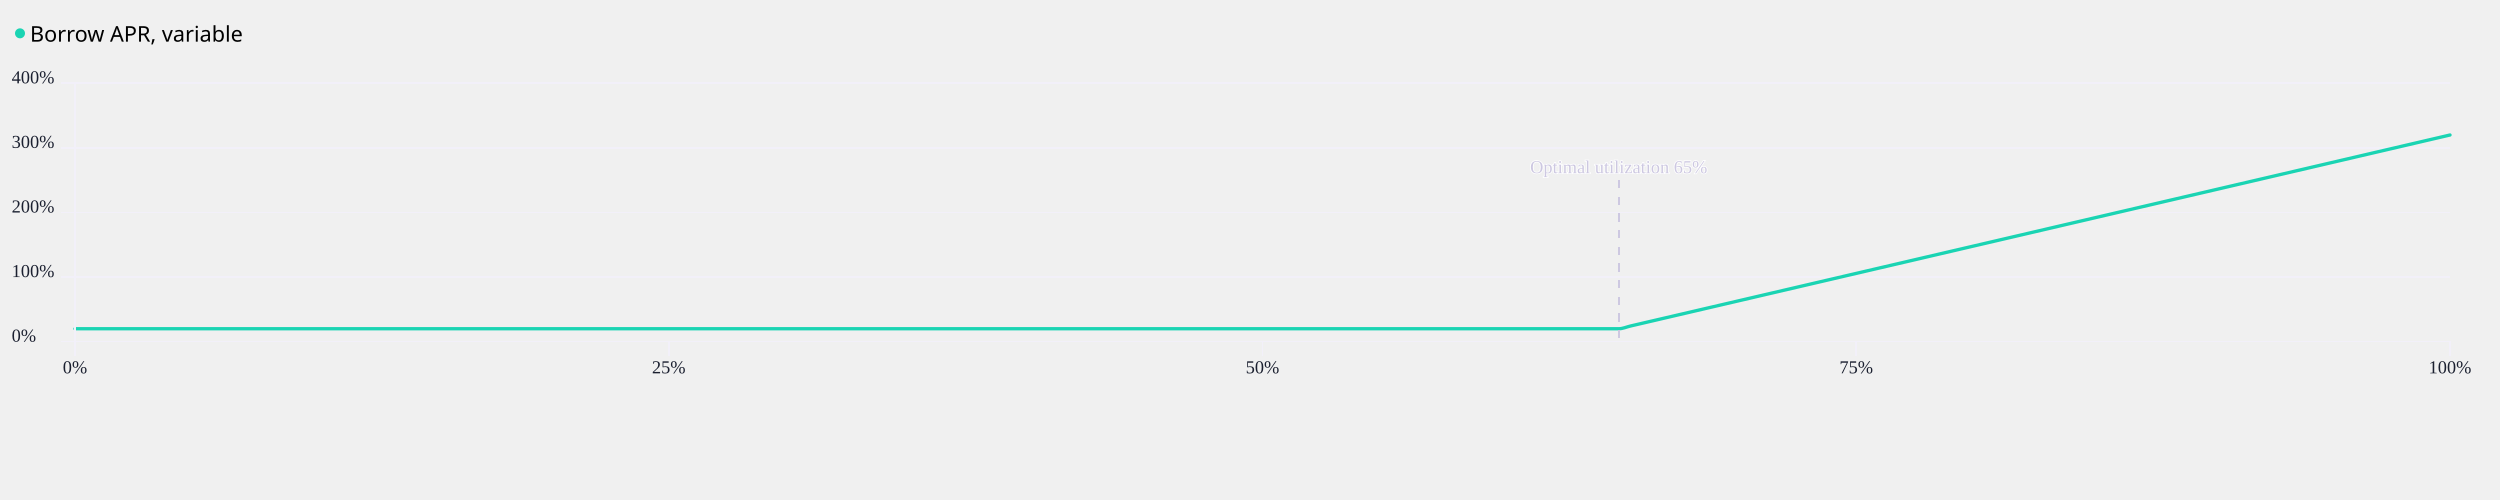
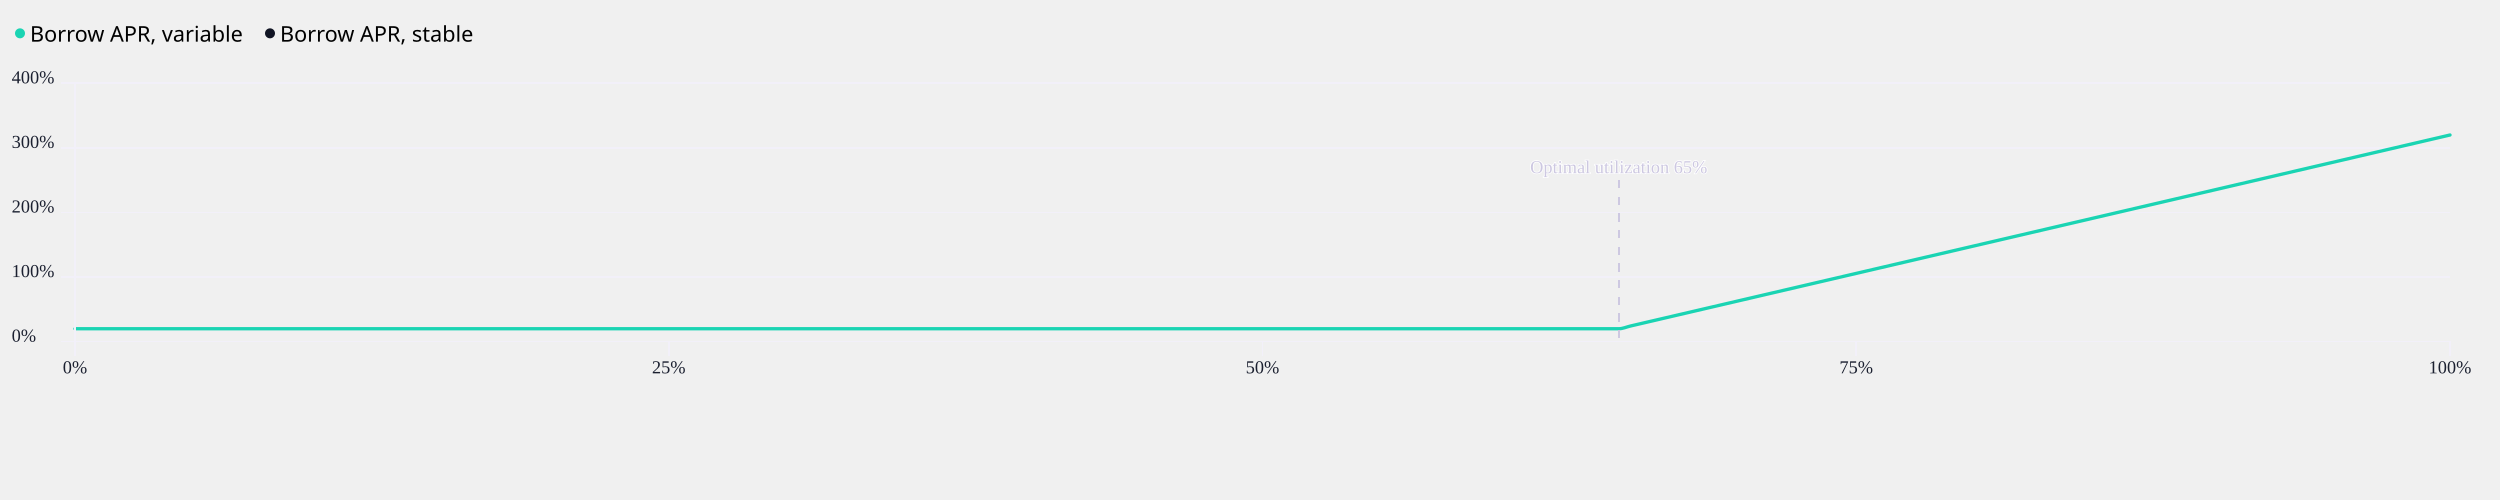
<svg xmlns="http://www.w3.org/2000/svg" style="background: white;" width="1500" height="300">
  <g style="color: black; font-size: 13px; font-family: sans-serif; transform: translate(18px, 25px);">
    <g>
      <circle r="3" cx="-6" cy="-5" style="fill: #1AD4B3" />
      <text>Borrow APR, variable</text>
+     </g>
+     <g style="transform: translateX(150px);">
+       <circle r="3" cx="-6" cy="-5" style="fill: #101423" />
+       <text>Borrow APR, stable</text>
    </g>
  </g>
  <g class="visx-group" transform="translate(45, 50)">
    <g class="visx-group visx-rows" transform="translate(0, 0)">
      <line class="visx-line" x1="0" y1="155" x2="1425" y2="155" fill="transparent" shape-rendering="crispEdges" stroke="#F2F0F9" stroke-width="1" pointer-events="none" />
      <line class="visx-line" x1="0" y1="116.25" x2="1425" y2="116.25" fill="transparent" shape-rendering="crispEdges" stroke="#F2F0F9" stroke-width="1" pointer-events="none" />
      <line class="visx-line" x1="0" y1="77.5" x2="1425" y2="77.5" fill="transparent" shape-rendering="crispEdges" stroke="#F2F0F9" stroke-width="1" pointer-events="none" />
      <line class="visx-line" x1="0" y1="38.75" x2="1425" y2="38.75" fill="transparent" shape-rendering="crispEdges" stroke="#F2F0F9" stroke-width="1" pointer-events="none" />
      <line class="visx-line" x1="0" y1="0" x2="1425" y2="0" fill="transparent" shape-rendering="crispEdges" stroke="#F2F0F9" stroke-width="1" pointer-events="none" />
    </g>
    <path class="visx-linepath" d="M0,147.25C2.375,147.25,4.75,147.25,7.125,147.25C9.5,147.25,11.875,147.25,14.25,147.25C16.625,147.25,19,147.25,21.375,147.25C23.75,147.25,26.125,147.25,28.5,147.25C30.875,147.25,33.25,147.25,35.625,147.25C38,147.25,40.375,147.25,42.75,147.25C45.125,147.25,47.5,147.25,49.875,147.25C52.25,147.25,54.625,147.25,57,147.25C59.375,147.25,61.75,147.25,64.125,147.25C66.5,147.25,68.875,147.25,71.25,147.25C73.625,147.25,76,147.25,78.375,147.25C80.75,147.25,83.125,147.25,85.5,147.25C87.875,147.25,90.25,147.25,92.625,147.25C95,147.25,97.375,147.25,99.75,147.25C102.125,147.25,104.5,147.25,106.875,147.25C109.25,147.25,111.625,147.25,114,147.25C116.375,147.25,118.75,147.25,121.125,147.25C123.5,147.25,125.875,147.25,128.25,147.25C130.625,147.25,133,147.25,135.375,147.25C137.75,147.25,140.125,147.25,142.5,147.25C144.875,147.25,147.25,147.25,149.625,147.25C152,147.25,154.375,147.25,156.75,147.25C159.125,147.25,161.5,147.25,163.875,147.25C166.25,147.25,168.625,147.25,171,147.25C173.375,147.25,175.75,147.25,178.125,147.25C180.5,147.25,182.875,147.25,185.25,147.25C187.625,147.25,190,147.25,192.375,147.25C194.75,147.25,197.125,147.25,199.5,147.25C201.875,147.25,204.25,147.25,206.625,147.25C209,147.25,211.375,147.25,213.75,147.25C216.125,147.25,218.5,147.25,220.875,147.25C223.25,147.25,225.625,147.25,228,147.25C230.375,147.25,232.75,147.25,235.125,147.25C237.5,147.25,239.875,147.25,242.25,147.25C244.625,147.25,247,147.25,249.375,147.25C251.75,147.25,254.125,147.25,256.5,147.25C258.875,147.25,261.25,147.25,263.625,147.25C266,147.25,268.375,147.25,270.75,147.25C273.125,147.25,275.5,147.25,277.875,147.25C280.25,147.25,282.625,147.25,285,147.25C287.375,147.25,289.75,147.25,292.125,147.25C294.5,147.25,296.875,147.25,299.25,147.25C301.625,147.25,304,147.25,306.375,147.25C308.75,147.25,311.125,147.25,313.5,147.25C315.875,147.25,318.25,147.25,320.625,147.25C323,147.25,325.375,147.25,327.75,147.25C330.125,147.25,332.5,147.25,334.875,147.25C337.25,147.25,339.625,147.25,342,147.25C344.375,147.25,346.75,147.25,349.125,147.25C351.5,147.25,353.875,147.25,356.25,147.25C358.625,147.25,361,147.25,363.375,147.25C365.75,147.25,368.125,147.25,370.5,147.25C372.875,147.25,375.25,147.25,377.625,147.25C380,147.25,382.375,147.25,384.75,147.25C387.125,147.25,389.5,147.25,391.875,147.25C394.25,147.25,396.625,147.25,399,147.25C401.375,147.25,403.75,147.25,406.125,147.25C408.5,147.25,410.875,147.25,413.25,147.25C415.625,147.25,418,147.25,420.375,147.25C422.75,147.25,425.125,147.25,427.5,147.25C429.875,147.25,432.25,147.25,434.625,147.25C437,147.25,439.375,147.25,441.75,147.25C444.125,147.25,446.5,147.25,448.875,147.25C451.25,147.25,453.625,147.25,456,147.25C458.375,147.25,460.75,147.25,463.125,147.25C465.5,147.25,467.875,147.25,470.25,147.25C472.625,147.25,475,147.25,477.375,147.25C479.75,147.25,482.125,147.25,484.5,147.25C486.875,147.25,489.25,147.25,491.625,147.25C494,147.25,496.375,147.25,498.75,147.25C501.125,147.25,503.5,147.25,505.875,147.25C508.25,147.25,510.625,147.25,513,147.25C515.375,147.25,517.75,147.25,520.125,147.25C522.5,147.25,524.875,147.25,527.25,147.25C529.625,147.25,532,147.25,534.375,147.25C536.75,147.25,539.125,147.25,541.5,147.25C543.875,147.25,546.25,147.25,548.625,147.25C551,147.25,553.375,147.25,555.75,147.25C558.125,147.25,560.5,147.25,562.875,147.25C565.25,147.25,567.625,147.25,570,147.25C572.375,147.25,574.75,147.25,577.125,147.25C579.5,147.25,581.875,147.25,584.25,147.25C586.625,147.25,589,147.25,591.375,147.25C593.75,147.25,596.125,147.25,598.5,147.25C600.875,147.25,603.25,147.25,605.625,147.25C608,147.25,610.375,147.25,612.75,147.25C615.125,147.25,617.5,147.25,619.875,147.25C622.25,147.25,624.625,147.25,627,147.25C629.375,147.25,631.75,147.25,634.125,147.25C636.5,147.25,638.875,147.25,641.25,147.25C643.625,147.25,646,147.25,648.375,147.25C650.75,147.25,653.125,147.25,655.5,147.25C657.875,147.25,660.25,147.25,662.625,147.25C665,147.25,667.375,147.25,669.75,147.25C672.125,147.25,674.5,147.25,676.875,147.25C679.25,147.25,681.625,147.25,684,147.25C686.375,147.25,688.75,147.25,691.125,147.25C693.5,147.25,695.875,147.25,698.25,147.25C700.625,147.25,703,147.25,705.375,147.25C707.75,147.25,710.125,147.25,712.5,147.25C714.875,147.25,717.25,147.25,719.625,147.25C722,147.25,724.375,147.25,726.75,147.25C729.125,147.25,731.5,147.25,733.875,147.25C736.25,147.25,738.625,147.25,741,147.25C743.375,147.25,745.75,147.25,748.125,147.25C750.5,147.25,752.875,147.25,755.25,147.25C757.625,147.25,760,147.25,762.375,147.25C764.75,147.25,767.125,147.25,769.5,147.25C771.875,147.25,774.25,147.25,776.625,147.25C779,147.25,781.375,147.25,783.75,147.25C786.125,147.25,788.5,147.25,790.875,147.25C793.25,147.25,795.625,147.25,798,147.25C800.375,147.25,802.75,147.25,805.125,147.25C807.5,147.25,809.875,147.25,812.25,147.25C814.625,147.25,817,147.25,819.375,147.25C821.75,147.25,824.125,147.25,826.5,147.25C828.875,147.25,831.25,147.25,833.625,147.25C836,147.25,838.375,147.25,840.75,147.25C843.125,147.25,845.5,147.25,847.875,147.25C850.25,147.25,852.625,147.25,855,147.25C857.375,147.25,859.75,147.25,862.125,147.25C864.5,147.25,866.875,147.25,869.25,147.25C871.625,147.25,874,147.25,876.375,147.25C878.75,147.25,881.125,147.25,883.5,147.25C885.875,147.25,888.25,147.25,890.625,147.25C893,147.25,895.375,147.25,897.75,147.25C900.125,147.25,902.5,147.25,904.875,147.25C907.25,147.25,909.625,147.25,912,147.25C914.375,147.25,916.75,147.25,919.125,147.25C921.5,147.25,923.875,147.25,926.25,147.25C928.625,147.25,931,146.143,933.375,145.589C935.75,145.036,938.125,144.482,940.5,143.929C942.875,143.375,945.25,142.821,947.625,142.268C950,141.714,952.375,141.161,954.75,140.607C957.125,140.054,959.5,139.5,961.875,138.946C964.25,138.393,966.625,137.839,969,137.286C971.375,136.732,973.75,136.179,976.125,135.625C978.5,135.071,980.875,134.518,983.25,133.964C985.625,133.411,988,132.857,990.375,132.304C992.75,131.75,995.125,131.196,997.5,130.643C999.875,130.089,1002.25,129.536,1004.625,128.982C1007,128.429,1009.375,127.875,1011.75,127.321C1014.125,126.768,1016.5,126.214,1018.875,125.661C1021.25,125.107,1023.625,124.554,1026,124C1028.375,123.446,1030.75,122.893,1033.125,122.339C1035.5,121.786,1037.875,121.232,1040.25,120.679C1042.625,120.125,1045,119.571,1047.375,119.018C1049.75,118.464,1052.125,117.911,1054.5,117.357C1056.875,116.804,1059.25,116.25,1061.625,115.696C1064,115.143,1066.375,114.589,1068.75,114.036C1071.125,113.482,1073.5,112.929,1075.875,112.375C1078.25,111.821,1080.625,111.268,1083,110.714C1085.375,110.161,1087.75,109.607,1090.125,109.054C1092.5,108.5,1094.875,107.946,1097.25,107.393C1099.625,106.839,1102,106.286,1104.375,105.732C1106.75,105.179,1109.125,104.625,1111.5,104.071C1113.875,103.518,1116.25,102.964,1118.625,102.411C1121,101.857,1123.375,101.304,1125.75,100.75C1128.125,100.196,1130.5,99.643,1132.875,99.089C1135.25,98.536,1137.625,97.982,1140,97.429C1142.375,96.875,1144.75,96.321,1147.125,95.768C1149.5,95.214,1151.875,94.661,1154.25,94.107C1156.625,93.554,1159,93,1161.375,92.446C1163.75,91.893,1166.125,91.339,1168.5,90.786C1170.875,90.232,1173.25,89.679,1175.625,89.125C1178,88.571,1180.375,88.018,1182.75,87.464C1185.125,86.911,1187.5,86.357,1189.875,85.804C1192.25,85.25,1194.625,84.696,1197,84.143C1199.375,83.589,1201.75,83.036,1204.125,82.482C1206.5,81.929,1208.875,81.375,1211.25,80.821C1213.625,80.268,1216,79.714,1218.375,79.161C1220.75,78.607,1223.125,78.054,1225.5,77.5C1227.875,76.946,1230.25,76.393,1232.625,75.839C1235,75.286,1237.375,74.732,1239.75,74.179C1242.125,73.625,1244.5,73.071,1246.875,72.518C1249.25,71.964,1251.625,71.411,1254,70.857C1256.375,70.304,1258.75,69.75,1261.125,69.196C1263.5,68.643,1265.875,68.089,1268.25,67.536C1270.625,66.982,1273,66.429,1275.375,65.875C1277.75,65.321,1280.125,64.768,1282.5,64.214C1284.875,63.661,1287.25,63.107,1289.625,62.554C1292,62,1294.375,61.446,1296.75,60.893C1299.125,60.339,1301.5,59.786,1303.875,59.232C1306.25,58.679,1308.625,58.125,1311,57.571C1313.375,57.018,1315.75,56.464,1318.125,55.911C1320.5,55.357,1322.875,54.804,1325.25,54.25C1327.625,53.696,1330,53.143,1332.375,52.589C1334.75,52.036,1337.125,51.482,1339.5,50.929C1341.875,50.375,1344.25,49.821,1346.625,49.268C1349,48.714,1351.375,48.161,1353.75,47.607C1356.125,47.054,1358.5,46.5,1360.875,45.946C1363.25,45.393,1365.625,44.839,1368,44.286C1370.375,43.732,1372.75,43.179,1375.125,42.625C1377.5,42.071,1379.875,41.518,1382.25,40.964C1384.625,40.411,1387,39.857,1389.375,39.304C1391.75,38.75,1394.125,38.196,1396.5,37.643C1398.875,37.089,1401.25,36.536,1403.625,35.982C1406,35.429,1408.375,34.875,1410.75,34.321C1413.125,33.768,1415.5,33.214,1417.875,32.661C1420.25,32.107,1422.625,31.554,1425,31" fill="transparent" stroke-linecap="round" stroke="#1AD4B3" stroke-width="2" />
    <g class="visx-group visx-axis visx-axis-bottom" transform="translate(0, 155)">
      <g class="visx-group visx-axis-tick" transform="translate(0, 0)">
        <line class="visx-line" x1="0" y1="0" x2="0" y2="8" fill="transparent" shape-rendering="crispEdges" stroke="#F2F0F9" stroke-width="1" stroke-linecap="square" />
        <svg x="0" y="0" font-size="11" style="overflow:visible">
          <text transform="" x="0" y="19" fill="#1B2030" font-size="11" text-anchor="middle">
            <tspan x="0" dy="0em">0%</tspan>
          </text>
        </svg>
      </g>
      <g class="visx-group visx-axis-tick" transform="translate(0, 0)">
        <line class="visx-line" x1="356.25" y1="0" x2="356.25" y2="8" fill="transparent" shape-rendering="crispEdges" stroke="#F2F0F9" stroke-width="1" stroke-linecap="square" />
        <svg x="0" y="0" font-size="11" style="overflow:visible">
          <text transform="" x="356.25" y="19" fill="#1B2030" font-size="11" text-anchor="middle">
            <tspan x="356.25" dy="0em">25%</tspan>
          </text>
        </svg>
      </g>
      <g class="visx-group visx-axis-tick" transform="translate(0, 0)">
        <line class="visx-line" x1="712.5" y1="0" x2="712.5" y2="8" fill="transparent" shape-rendering="crispEdges" stroke="#F2F0F9" stroke-width="1" stroke-linecap="square" />
        <svg x="0" y="0" font-size="11" style="overflow:visible">
          <text transform="" x="712.5" y="19" fill="#1B2030" font-size="11" text-anchor="middle">
            <tspan x="712.5" dy="0em">50%</tspan>
          </text>
        </svg>
      </g>
      <g class="visx-group visx-axis-tick" transform="translate(0, 0)">
        <line class="visx-line" x1="1068.75" y1="0" x2="1068.75" y2="8" fill="transparent" shape-rendering="crispEdges" stroke="#F2F0F9" stroke-width="1" stroke-linecap="square" />
        <svg x="0" y="0" font-size="11" style="overflow:visible">
          <text transform="" x="1068.75" y="19" fill="#1B2030" font-size="11" text-anchor="middle">
            <tspan x="1068.75" dy="0em">75%</tspan>
          </text>
        </svg>
      </g>
      <g class="visx-group visx-axis-tick" transform="translate(0, 0)">
        <line class="visx-line" x1="1425" y1="0" x2="1425" y2="8" fill="transparent" shape-rendering="crispEdges" stroke="#F2F0F9" stroke-width="1" stroke-linecap="square" />
        <svg x="0" y="0" font-size="11" style="overflow:visible">
          <text transform="" x="1425" y="19" fill="#1B2030" font-size="11" text-anchor="middle">
            <tspan x="1425" dy="0em">100%</tspan>
          </text>
        </svg>
      </g>
    </g>
    <g class="visx-group visx-axis visx-axis-left" transform="translate(0, 0)">
      <g class="visx-group visx-axis-tick" transform="translate(0, 0)">
        <line class="visx-line" x1="0" y1="155" x2="-8" y2="155" fill="transparent" shape-rendering="crispEdges" stroke="#F2F0F9" stroke-width="1" stroke-linecap="square" />
        <svg x="-30" y="0" font-size="11" style="overflow:visible">
          <text transform="" x="-8" y="155" fill="#1B2030" font-size="11" text-anchor="start">
            <tspan x="-8" dy="0em">0%</tspan>
          </text>
        </svg>
      </g>
      <g class="visx-group visx-axis-tick" transform="translate(0, 0)">
        <line class="visx-line" x1="0" y1="116.25" x2="-8" y2="116.25" fill="transparent" shape-rendering="crispEdges" stroke="#F2F0F9" stroke-width="1" stroke-linecap="square" />
        <svg x="-30" y="0" font-size="11" style="overflow:visible">
          <text transform="" x="-8" y="116.25" fill="#1B2030" font-size="11" text-anchor="start">
            <tspan x="-8" dy="0em">100%</tspan>
          </text>
        </svg>
      </g>
      <g class="visx-group visx-axis-tick" transform="translate(0, 0)">
        <line class="visx-line" x1="0" y1="77.5" x2="-8" y2="77.5" fill="transparent" shape-rendering="crispEdges" stroke="#F2F0F9" stroke-width="1" stroke-linecap="square" />
        <svg x="-30" y="0" font-size="11" style="overflow:visible">
          <text transform="" x="-8" y="77.5" fill="#1B2030" font-size="11" text-anchor="start">
            <tspan x="-8" dy="0em">200%</tspan>
          </text>
        </svg>
      </g>
      <g class="visx-group visx-axis-tick" transform="translate(0, 0)">
        <line class="visx-line" x1="0" y1="38.75" x2="-8" y2="38.75" fill="transparent" shape-rendering="crispEdges" stroke="#F2F0F9" stroke-width="1" stroke-linecap="square" />
        <svg x="-30" y="0" font-size="11" style="overflow:visible">
          <text transform="" x="-8" y="38.75" fill="#1B2030" font-size="11" text-anchor="start">
            <tspan x="-8" dy="0em">300%</tspan>
          </text>
        </svg>
      </g>
      <g class="visx-group visx-axis-tick" transform="translate(0, 0)">
        <line class="visx-line" x1="0" y1="0" x2="-8" y2="0" fill="transparent" shape-rendering="crispEdges" stroke="#F2F0F9" stroke-width="1" stroke-linecap="square" />
        <svg x="-30" y="0" font-size="11" style="overflow:visible">
          <text transform="" x="-8" y="0" fill="#1B2030" font-size="11" text-anchor="start">
            <tspan x="-8" dy="0em">400%</tspan>
          </text>
        </svg>
      </g>
      <line class="visx-line visx-axis-line" x1="0" y1="155.5" x2="0" y2="0.5" fill="transparent" shape-rendering="crispEdges" stroke="#F2F0F9" stroke-width="1" />
    </g>
    <rect class="visx-bar" width="1425" height="155" fill="transparent" />
    <line class="visx-line" x1="926.25" y1="58" x2="926.25" y2="155" fill="transparent" shape-rendering="crispEdges" stroke="#CDC8E1" stroke-width="1" pointer-events="none" stroke-dasharray="5" />
    <svg x="0" y="0" font-size="11px" style="overflow:visible">
      <text transform="" x="926.25" y="50" font-size="11px" fill="#555069" stroke="#FFFFFF" stroke-width="1px" text-anchor="middle">
        <tspan x="926.25" dy="0.355em">Optimal utilization 65%</tspan>
      </text>
    </svg>
    <svg x="0" y="0" font-size="11px" style="overflow:visible">
      <text transform="" x="926.25" y="50" font-size="11px" fill="#CDC8E1" text-anchor="middle">
        <tspan x="926.25" dy="0.355em">Optimal utilization 65%</tspan>
      </text>
    </svg>
  </g>
</svg>
